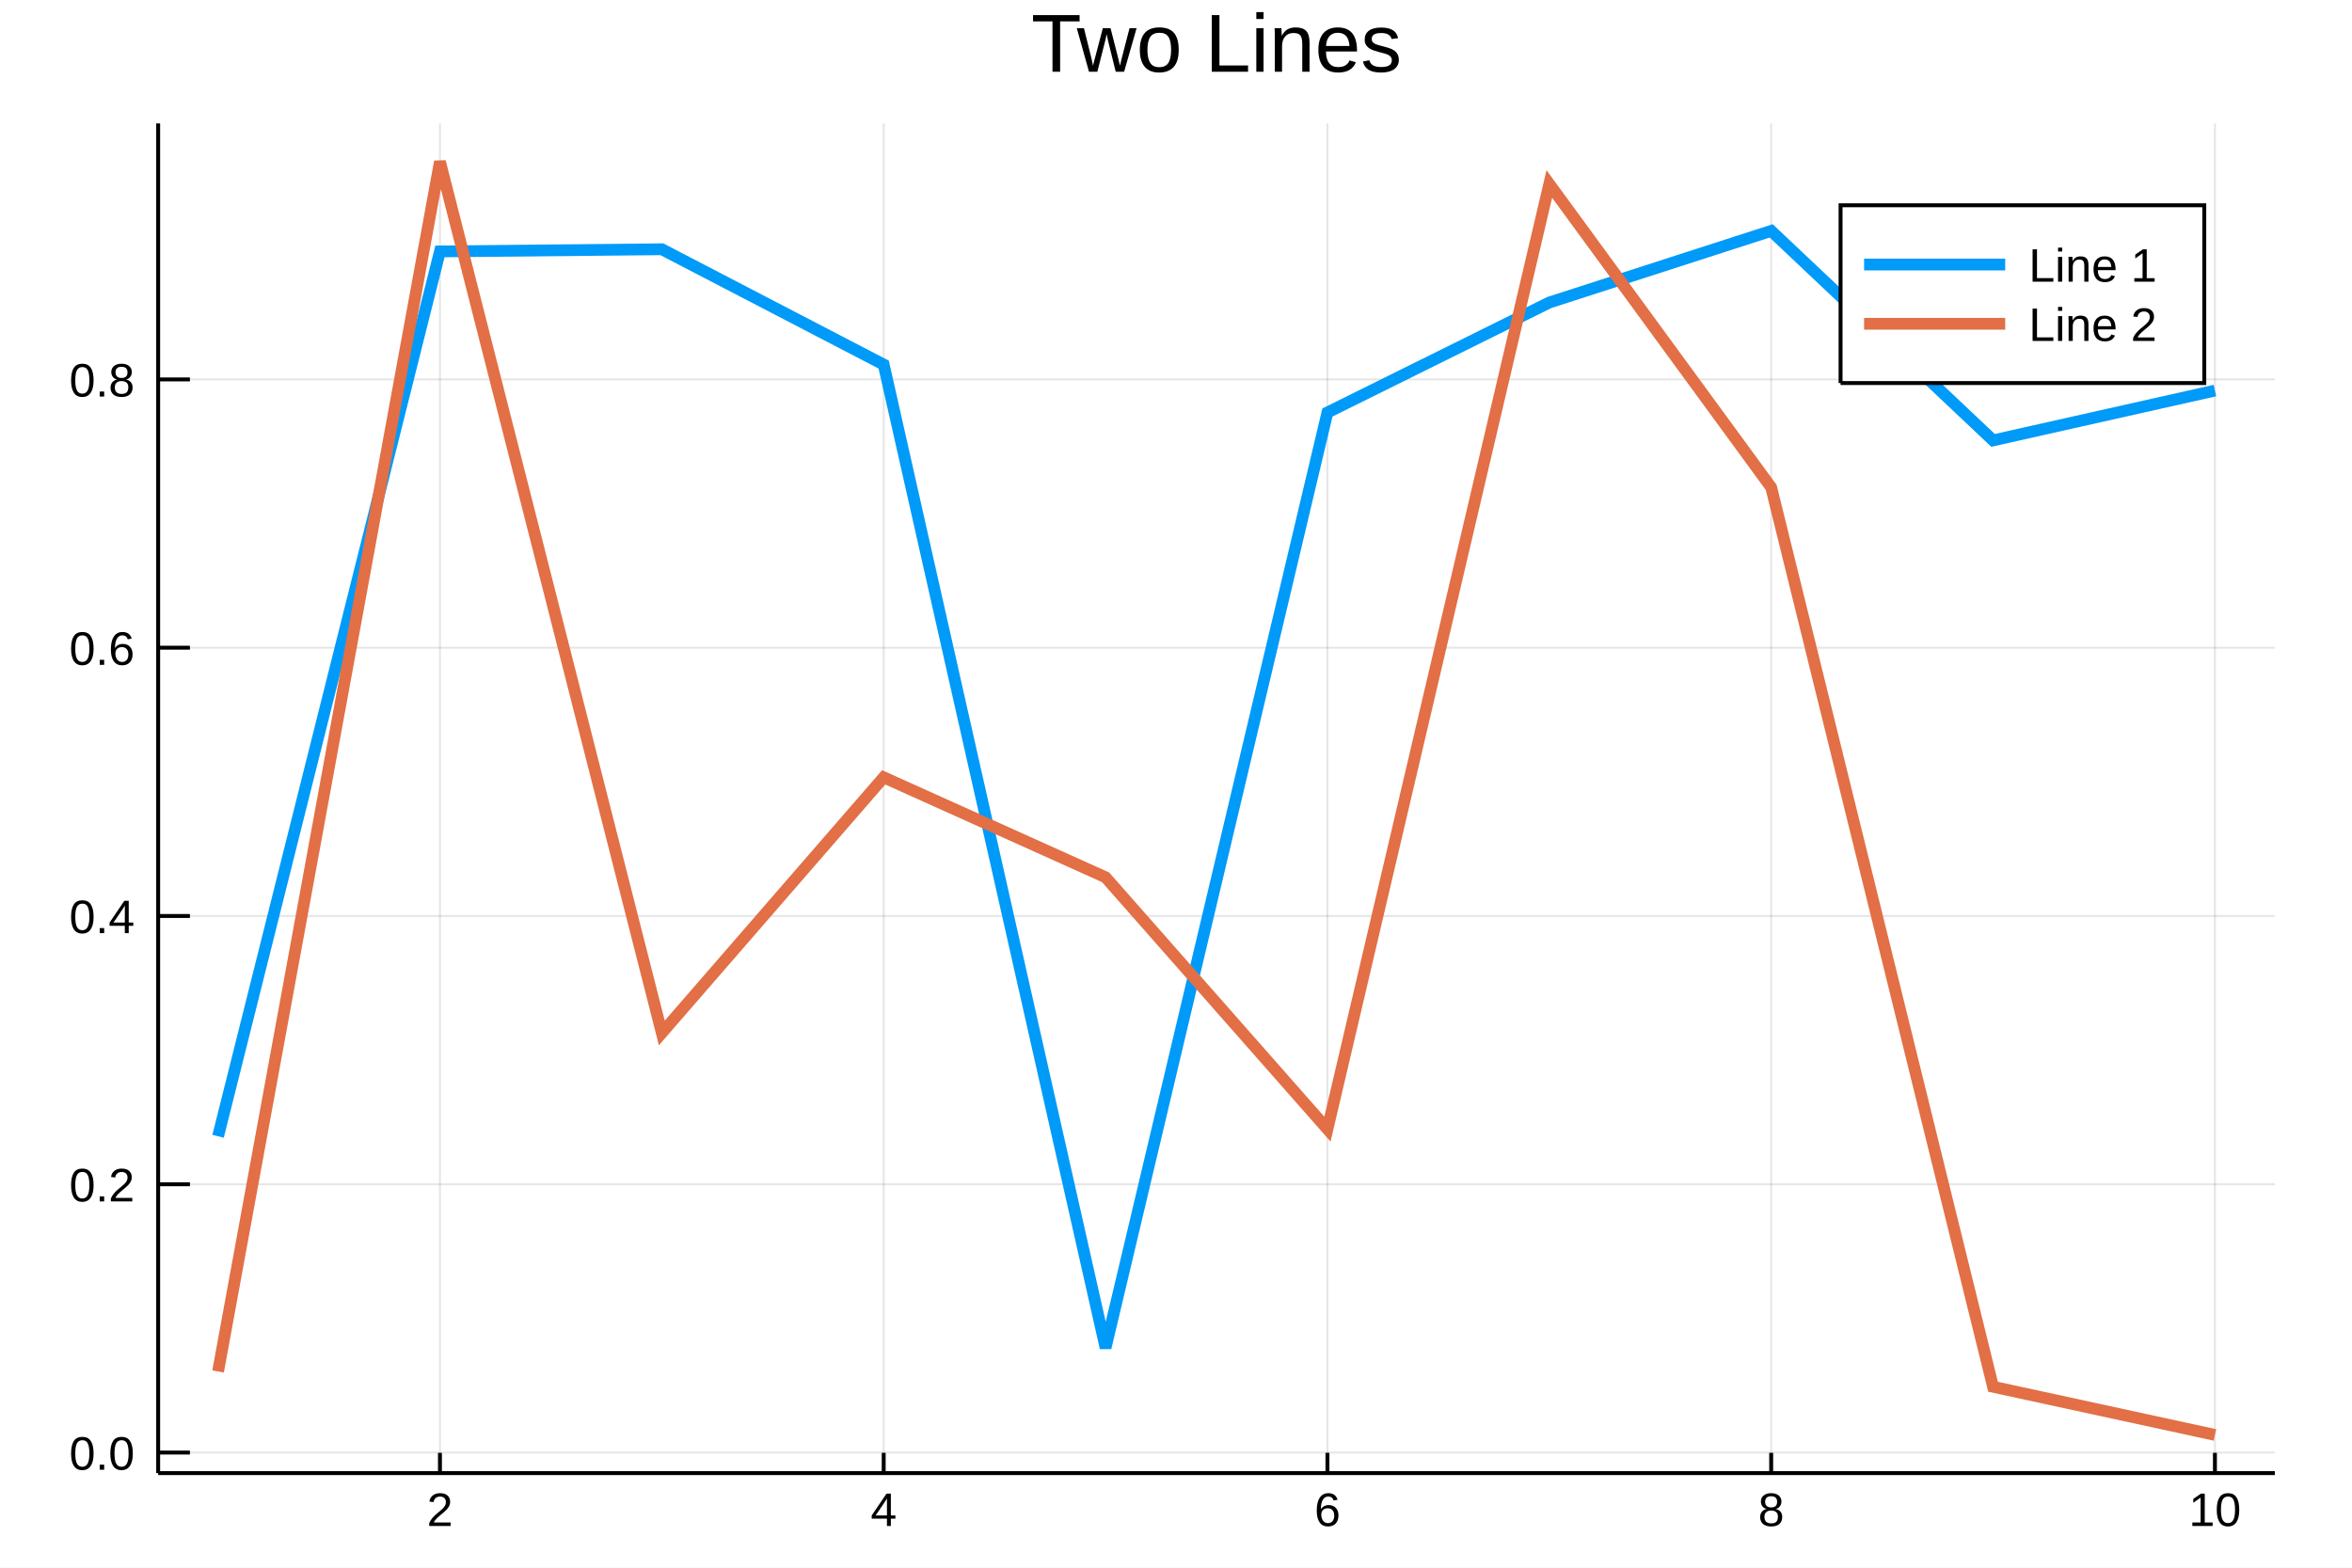
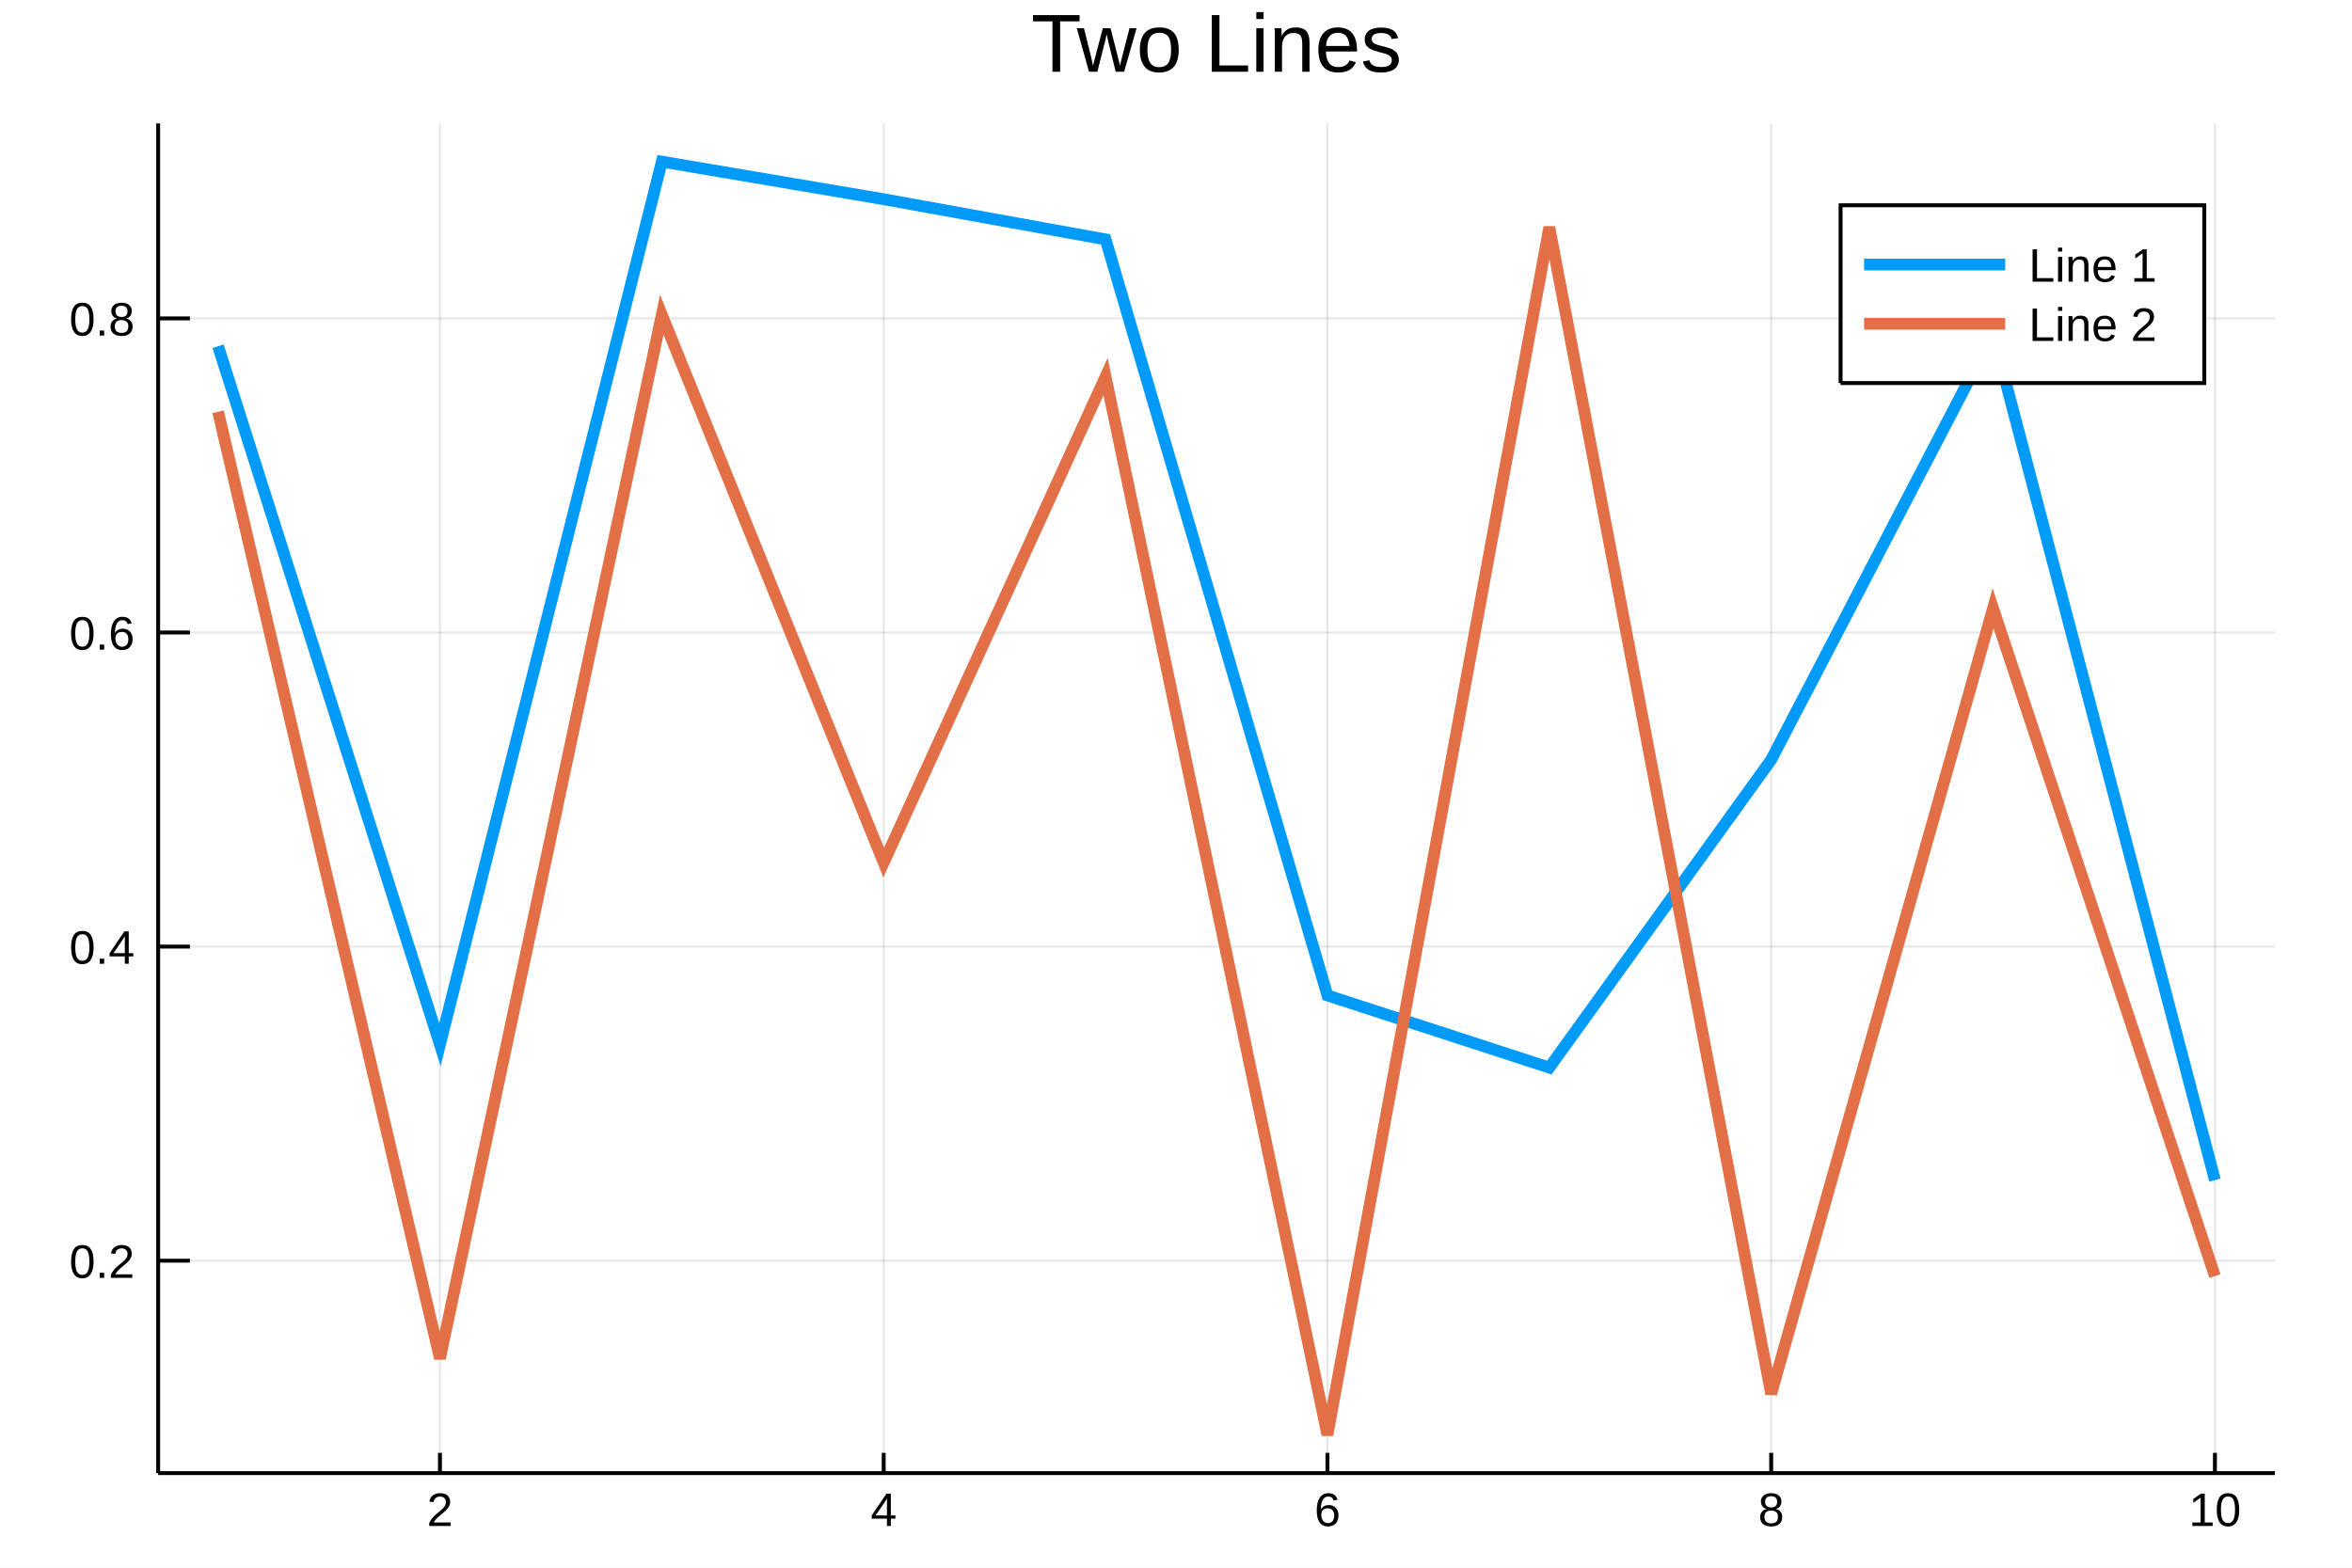
<svg xmlns="http://www.w3.org/2000/svg" width="600" height="400" viewBox="0 0 2400 1600">
  <defs>
-     <clipPath id="clip1500">
+     <clipPath id="clip1600">
      <rect x="0" y="0" width="2000" height="2000" />
    </clipPath>
  </defs>
  <defs>
-     <clipPath id="clip1501">
+     <clipPath id="clip1601">
      <rect x="0" y="0" width="2400" height="1600" />
    </clipPath>
  </defs>
-   <polygon clip-path="url(#clip1501)" points=" 0,1600 2400,1600 2400,0 0,0    " fill="#ffffff" fill-rule="evenodd" fill-opacity="1" />
+   <polygon clip-path="url(#clip1601)" points=" 0,1600 2400,1600 2400,0 0,0    " fill="#ffffff" fill-rule="evenodd" fill-opacity="1" />
  <defs>
-     <clipPath id="clip1502">
+     <clipPath id="clip1602">
      <rect x="480" y="0" width="1681" height="1600" />
    </clipPath>
  </defs>
-   <polygon clip-path="url(#clip1501)" points=" 161.394,1503.47 2321.26,1503.47 2321.26,125.984 161.394,125.984    " fill="#ffffff" fill-rule="evenodd" fill-opacity="1" />
+   <polygon clip-path="url(#clip1601)" points=" 161.394,1503.47 2321.26,1503.47 2321.26,125.984 161.394,125.984    " fill="#ffffff" fill-rule="evenodd" fill-opacity="1" />
  <defs>
-     <clipPath id="clip1503">
+     <clipPath id="clip1603">
      <rect x="161" y="125" width="2161" height="1378" />
    </clipPath>
  </defs>
-   <polyline clip-path="url(#clip1503)" style="stroke:#000000; stroke-width:2; stroke-opacity:0.1; fill:none" points="   448.923,1503.47 448.923,125.984    " />
-   <polyline clip-path="url(#clip1503)" style="stroke:#000000; stroke-width:2; stroke-opacity:0.1; fill:none" points="   901.725,1503.47 901.725,125.984    " />
-   <polyline clip-path="url(#clip1503)" style="stroke:#000000; stroke-width:2; stroke-opacity:0.1; fill:none" points="   1354.53,1503.47 1354.53,125.984    " />
-   <polyline clip-path="url(#clip1503)" style="stroke:#000000; stroke-width:2; stroke-opacity:0.1; fill:none" points="   1807.33,1503.47 1807.33,125.984    " />
-   <polyline clip-path="url(#clip1503)" style="stroke:#000000; stroke-width:2; stroke-opacity:0.1; fill:none" points="   2260.13,1503.47 2260.13,125.984    " />
-   <polyline clip-path="url(#clip1503)" style="stroke:#000000; stroke-width:2; stroke-opacity:0.1; fill:none" points="   161.394,1482.5 2321.26,1482.5    " />
-   <polyline clip-path="url(#clip1503)" style="stroke:#000000; stroke-width:2; stroke-opacity:0.1; fill:none" points="   161.394,1208.68 2321.26,1208.68    " />
-   <polyline clip-path="url(#clip1503)" style="stroke:#000000; stroke-width:2; stroke-opacity:0.1; fill:none" points="   161.394,934.866 2321.26,934.866    " />
-   <polyline clip-path="url(#clip1503)" style="stroke:#000000; stroke-width:2; stroke-opacity:0.1; fill:none" points="   161.394,661.051 2321.26,661.051    " />
-   <polyline clip-path="url(#clip1503)" style="stroke:#000000; stroke-width:2; stroke-opacity:0.1; fill:none" points="   161.394,387.236 2321.26,387.236    " />
-   <polyline clip-path="url(#clip1501)" style="stroke:#000000; stroke-width:4; stroke-opacity:1; fill:none" points="   161.394,1503.47 2321.26,1503.47    " />
-   <polyline clip-path="url(#clip1501)" style="stroke:#000000; stroke-width:4; stroke-opacity:1; fill:none" points="   161.394,1503.47 161.394,125.984    " />
-   <polyline clip-path="url(#clip1501)" style="stroke:#000000; stroke-width:4; stroke-opacity:1; fill:none" points="   448.923,1503.47 448.923,1482.81    " />
-   <polyline clip-path="url(#clip1501)" style="stroke:#000000; stroke-width:4; stroke-opacity:1; fill:none" points="   901.725,1503.47 901.725,1482.81    " />
-   <polyline clip-path="url(#clip1501)" style="stroke:#000000; stroke-width:4; stroke-opacity:1; fill:none" points="   1354.53,1503.47 1354.53,1482.81    " />
-   <polyline clip-path="url(#clip1501)" style="stroke:#000000; stroke-width:4; stroke-opacity:1; fill:none" points="   1807.33,1503.47 1807.33,1482.81    " />
-   <polyline clip-path="url(#clip1501)" style="stroke:#000000; stroke-width:4; stroke-opacity:1; fill:none" points="   2260.13,1503.47 2260.13,1482.81    " />
-   <polyline clip-path="url(#clip1501)" style="stroke:#000000; stroke-width:4; stroke-opacity:1; fill:none" points="   161.394,1482.5 193.792,1482.5    " />
-   <polyline clip-path="url(#clip1501)" style="stroke:#000000; stroke-width:4; stroke-opacity:1; fill:none" points="   161.394,1208.68 193.792,1208.68    " />
-   <polyline clip-path="url(#clip1501)" style="stroke:#000000; stroke-width:4; stroke-opacity:1; fill:none" points="   161.394,934.866 193.792,934.866    " />
-   <polyline clip-path="url(#clip1501)" style="stroke:#000000; stroke-width:4; stroke-opacity:1; fill:none" points="   161.394,661.051 193.792,661.051    " />
-   <polyline clip-path="url(#clip1501)" style="stroke:#000000; stroke-width:4; stroke-opacity:1; fill:none" points="   161.394,387.236 193.792,387.236    " />
-   <g clip-path="url(#clip1501)">
+   <polyline clip-path="url(#clip1603)" style="stroke:#000000; stroke-width:2; stroke-opacity:0.1; fill:none" points="   448.923,1503.47 448.923,125.984    " />
+   <polyline clip-path="url(#clip1603)" style="stroke:#000000; stroke-width:2; stroke-opacity:0.1; fill:none" points="   901.725,1503.47 901.725,125.984    " />
+   <polyline clip-path="url(#clip1603)" style="stroke:#000000; stroke-width:2; stroke-opacity:0.1; fill:none" points="   1354.53,1503.47 1354.53,125.984    " />
+   <polyline clip-path="url(#clip1603)" style="stroke:#000000; stroke-width:2; stroke-opacity:0.1; fill:none" points="   1807.33,1503.47 1807.33,125.984    " />
+   <polyline clip-path="url(#clip1603)" style="stroke:#000000; stroke-width:2; stroke-opacity:0.1; fill:none" points="   2260.13,1503.47 2260.13,125.984    " />
+   <polyline clip-path="url(#clip1603)" style="stroke:#000000; stroke-width:2; stroke-opacity:0.1; fill:none" points="   161.394,1286.67 2321.26,1286.67    " />
+   <polyline clip-path="url(#clip1603)" style="stroke:#000000; stroke-width:2; stroke-opacity:0.1; fill:none" points="   161.394,966.098 2321.26,966.098    " />
+   <polyline clip-path="url(#clip1603)" style="stroke:#000000; stroke-width:2; stroke-opacity:0.1; fill:none" points="   161.394,645.528 2321.26,645.528    " />
+   <polyline clip-path="url(#clip1603)" style="stroke:#000000; stroke-width:2; stroke-opacity:0.1; fill:none" points="   161.394,324.958 2321.26,324.958    " />
+   <polyline clip-path="url(#clip1601)" style="stroke:#000000; stroke-width:4; stroke-opacity:1; fill:none" points="   161.394,1503.47 2321.26,1503.47    " />
+   <polyline clip-path="url(#clip1601)" style="stroke:#000000; stroke-width:4; stroke-opacity:1; fill:none" points="   161.394,1503.47 161.394,125.984    " />
+   <polyline clip-path="url(#clip1601)" style="stroke:#000000; stroke-width:4; stroke-opacity:1; fill:none" points="   448.923,1503.47 448.923,1482.81    " />
+   <polyline clip-path="url(#clip1601)" style="stroke:#000000; stroke-width:4; stroke-opacity:1; fill:none" points="   901.725,1503.47 901.725,1482.81    " />
+   <polyline clip-path="url(#clip1601)" style="stroke:#000000; stroke-width:4; stroke-opacity:1; fill:none" points="   1354.53,1503.47 1354.53,1482.81    " />
+   <polyline clip-path="url(#clip1601)" style="stroke:#000000; stroke-width:4; stroke-opacity:1; fill:none" points="   1807.33,1503.47 1807.33,1482.81    " />
+   <polyline clip-path="url(#clip1601)" style="stroke:#000000; stroke-width:4; stroke-opacity:1; fill:none" points="   2260.13,1503.47 2260.13,1482.81    " />
+   <polyline clip-path="url(#clip1601)" style="stroke:#000000; stroke-width:4; stroke-opacity:1; fill:none" points="   161.394,1286.67 193.792,1286.67    " />
+   <polyline clip-path="url(#clip1601)" style="stroke:#000000; stroke-width:4; stroke-opacity:1; fill:none" points="   161.394,966.098 193.792,966.098    " />
+   <polyline clip-path="url(#clip1601)" style="stroke:#000000; stroke-width:4; stroke-opacity:1; fill:none" points="   161.394,645.528 193.792,645.528    " />
+   <polyline clip-path="url(#clip1601)" style="stroke:#000000; stroke-width:4; stroke-opacity:1; fill:none" points="   161.394,324.958 193.792,324.958    " />
+   <g clip-path="url(#clip1601)">
    <text style="fill:#000000; fill-opacity:1; font-family:Arial,Helvetica Neue,Helvetica,sans-serif; font-size:48px; text-anchor:middle;" transform="rotate(0, 448.923, 1557.47)" x="448.923" y="1557.47">2</text>
  </g>
-   <g clip-path="url(#clip1501)">
+   <g clip-path="url(#clip1601)">
    <text style="fill:#000000; fill-opacity:1; font-family:Arial,Helvetica Neue,Helvetica,sans-serif; font-size:48px; text-anchor:middle;" transform="rotate(0, 901.725, 1557.47)" x="901.725" y="1557.47">4</text>
  </g>
-   <g clip-path="url(#clip1501)">
+   <g clip-path="url(#clip1601)">
    <text style="fill:#000000; fill-opacity:1; font-family:Arial,Helvetica Neue,Helvetica,sans-serif; font-size:48px; text-anchor:middle;" transform="rotate(0, 1354.53, 1557.47)" x="1354.53" y="1557.47">6</text>
  </g>
-   <g clip-path="url(#clip1501)">
+   <g clip-path="url(#clip1601)">
    <text style="fill:#000000; fill-opacity:1; font-family:Arial,Helvetica Neue,Helvetica,sans-serif; font-size:48px; text-anchor:middle;" transform="rotate(0, 1807.33, 1557.47)" x="1807.33" y="1557.47">8</text>
  </g>
-   <g clip-path="url(#clip1501)">
+   <g clip-path="url(#clip1601)">
    <text style="fill:#000000; fill-opacity:1; font-family:Arial,Helvetica Neue,Helvetica,sans-serif; font-size:48px; text-anchor:middle;" transform="rotate(0, 2260.13, 1557.47)" x="2260.13" y="1557.47">10</text>
  </g>
-   <g clip-path="url(#clip1501)">
-     <text style="fill:#000000; fill-opacity:1; font-family:Arial,Helvetica Neue,Helvetica,sans-serif; font-size:48px; text-anchor:end;" transform="rotate(0, 137.394, 1500)" x="137.394" y="1500">0.0</text>
+   <g clip-path="url(#clip1601)">
+     <text style="fill:#000000; fill-opacity:1; font-family:Arial,Helvetica Neue,Helvetica,sans-serif; font-size:48px; text-anchor:end;" transform="rotate(0, 137.394, 1304.17)" x="137.394" y="1304.17">0.2</text>
  </g>
-   <g clip-path="url(#clip1501)">
-     <text style="fill:#000000; fill-opacity:1; font-family:Arial,Helvetica Neue,Helvetica,sans-serif; font-size:48px; text-anchor:end;" transform="rotate(0, 137.394, 1226.18)" x="137.394" y="1226.18">0.2</text>
+   <g clip-path="url(#clip1601)">
+     <text style="fill:#000000; fill-opacity:1; font-family:Arial,Helvetica Neue,Helvetica,sans-serif; font-size:48px; text-anchor:end;" transform="rotate(0, 137.394, 983.598)" x="137.394" y="983.598">0.4</text>
  </g>
-   <g clip-path="url(#clip1501)">
-     <text style="fill:#000000; fill-opacity:1; font-family:Arial,Helvetica Neue,Helvetica,sans-serif; font-size:48px; text-anchor:end;" transform="rotate(0, 137.394, 952.366)" x="137.394" y="952.366">0.4</text>
+   <g clip-path="url(#clip1601)">
+     <text style="fill:#000000; fill-opacity:1; font-family:Arial,Helvetica Neue,Helvetica,sans-serif; font-size:48px; text-anchor:end;" transform="rotate(0, 137.394, 663.028)" x="137.394" y="663.028">0.6</text>
  </g>
-   <g clip-path="url(#clip1501)">
-     <text style="fill:#000000; fill-opacity:1; font-family:Arial,Helvetica Neue,Helvetica,sans-serif; font-size:48px; text-anchor:end;" transform="rotate(0, 137.394, 678.551)" x="137.394" y="678.551">0.6</text>
+   <g clip-path="url(#clip1601)">
+     <text style="fill:#000000; fill-opacity:1; font-family:Arial,Helvetica Neue,Helvetica,sans-serif; font-size:48px; text-anchor:end;" transform="rotate(0, 137.394, 342.458)" x="137.394" y="342.458">0.8</text>
  </g>
-   <g clip-path="url(#clip1501)">
-     <text style="fill:#000000; fill-opacity:1; font-family:Arial,Helvetica Neue,Helvetica,sans-serif; font-size:48px; text-anchor:end;" transform="rotate(0, 137.394, 404.736)" x="137.394" y="404.736">0.8</text>
-   </g>
-   <g clip-path="url(#clip1501)">
+   <g clip-path="url(#clip1601)">
    <text style="fill:#000000; fill-opacity:1; font-family:Arial,Helvetica Neue,Helvetica,sans-serif; font-size:84px; text-anchor:middle;" transform="rotate(0, 1241.33, 73.2)" x="1241.33" y="73.2">Two Lines</text>
  </g>
-   <polyline clip-path="url(#clip1503)" style="stroke:#009af9; stroke-width:12; stroke-opacity:1; fill:none" points="   222.522,1159.69 448.923,256.6 675.324,254.389 901.725,372.096 1128.13,1375.61 1354.53,420.985 1580.93,308.736 1807.33,235.635 2033.73,449.465 2260.13,398.61       " />
-   <polyline clip-path="url(#clip1503)" style="stroke:#e26f46; stroke-width:12; stroke-opacity:1; fill:none" points="   222.522,1399.73 448.923,164.97 675.324,1054.24 901.725,793.356 1128.13,895.375 1354.53,1152.39 1580.93,187.779 1807.33,497.445 2033.73,1415.34 2260.13,1464.49       " />
-   <polygon clip-path="url(#clip1501)" points=" 1878.14,390.944 2249.26,390.944 2249.26,209.504 1878.14,209.504    " fill="#ffffff" fill-rule="evenodd" fill-opacity="1" />
-   <polyline clip-path="url(#clip1501)" style="stroke:#000000; stroke-width:4; stroke-opacity:1; fill:none" points="   1878.14,390.944 2249.26,390.944 2249.26,209.504 1878.14,209.504 1878.14,390.944    " />
-   <polyline clip-path="url(#clip1501)" style="stroke:#009af9; stroke-width:12; stroke-opacity:1; fill:none" points="   1902.14,269.984 2046.14,269.984    " />
-   <g clip-path="url(#clip1501)">
+   <polyline clip-path="url(#clip1603)" style="stroke:#009af9; stroke-width:12; stroke-opacity:1; fill:none" points="   222.522,353.341 448.923,1066.14 675.324,164.97 901.725,203.322 1128.13,244.324 1354.53,1015.96 1580.93,1089.59 1807.33,775.391 2033.73,340.714 2260.13,1204.45       " />
+   <polyline clip-path="url(#clip1603)" style="stroke:#e26f46; stroke-width:12; stroke-opacity:1; fill:none" points="   222.522,420.239 448.923,1386.49 675.324,321.27 901.725,880.34 1128.13,384.444 1354.53,1464.49 1580.93,231.873 1807.33,1422.59 2033.73,620.824 2260.13,1302.39       " />
+   <polygon clip-path="url(#clip1601)" points=" 1878.14,390.944 2249.26,390.944 2249.26,209.504 1878.14,209.504    " fill="#ffffff" fill-rule="evenodd" fill-opacity="1" />
+   <polyline clip-path="url(#clip1601)" style="stroke:#000000; stroke-width:4; stroke-opacity:1; fill:none" points="   1878.14,390.944 2249.26,390.944 2249.26,209.504 1878.14,209.504 1878.14,390.944    " />
+   <polyline clip-path="url(#clip1601)" style="stroke:#009af9; stroke-width:12; stroke-opacity:1; fill:none" points="   1902.14,269.984 2046.14,269.984    " />
+   <g clip-path="url(#clip1601)">
    <text style="fill:#000000; fill-opacity:1; font-family:Arial,Helvetica Neue,Helvetica,sans-serif; font-size:48px; text-anchor:start;" transform="rotate(0, 2070.14, 287.484)" x="2070.14" y="287.484">Line 1</text>
  </g>
-   <polyline clip-path="url(#clip1501)" style="stroke:#e26f46; stroke-width:12; stroke-opacity:1; fill:none" points="   1902.14,330.464 2046.14,330.464    " />
-   <g clip-path="url(#clip1501)">
+   <polyline clip-path="url(#clip1601)" style="stroke:#e26f46; stroke-width:12; stroke-opacity:1; fill:none" points="   1902.14,330.464 2046.14,330.464    " />
+   <g clip-path="url(#clip1601)">
    <text style="fill:#000000; fill-opacity:1; font-family:Arial,Helvetica Neue,Helvetica,sans-serif; font-size:48px; text-anchor:start;" transform="rotate(0, 2070.14, 347.964)" x="2070.14" y="347.964">Line 2</text>
  </g>
</svg>
